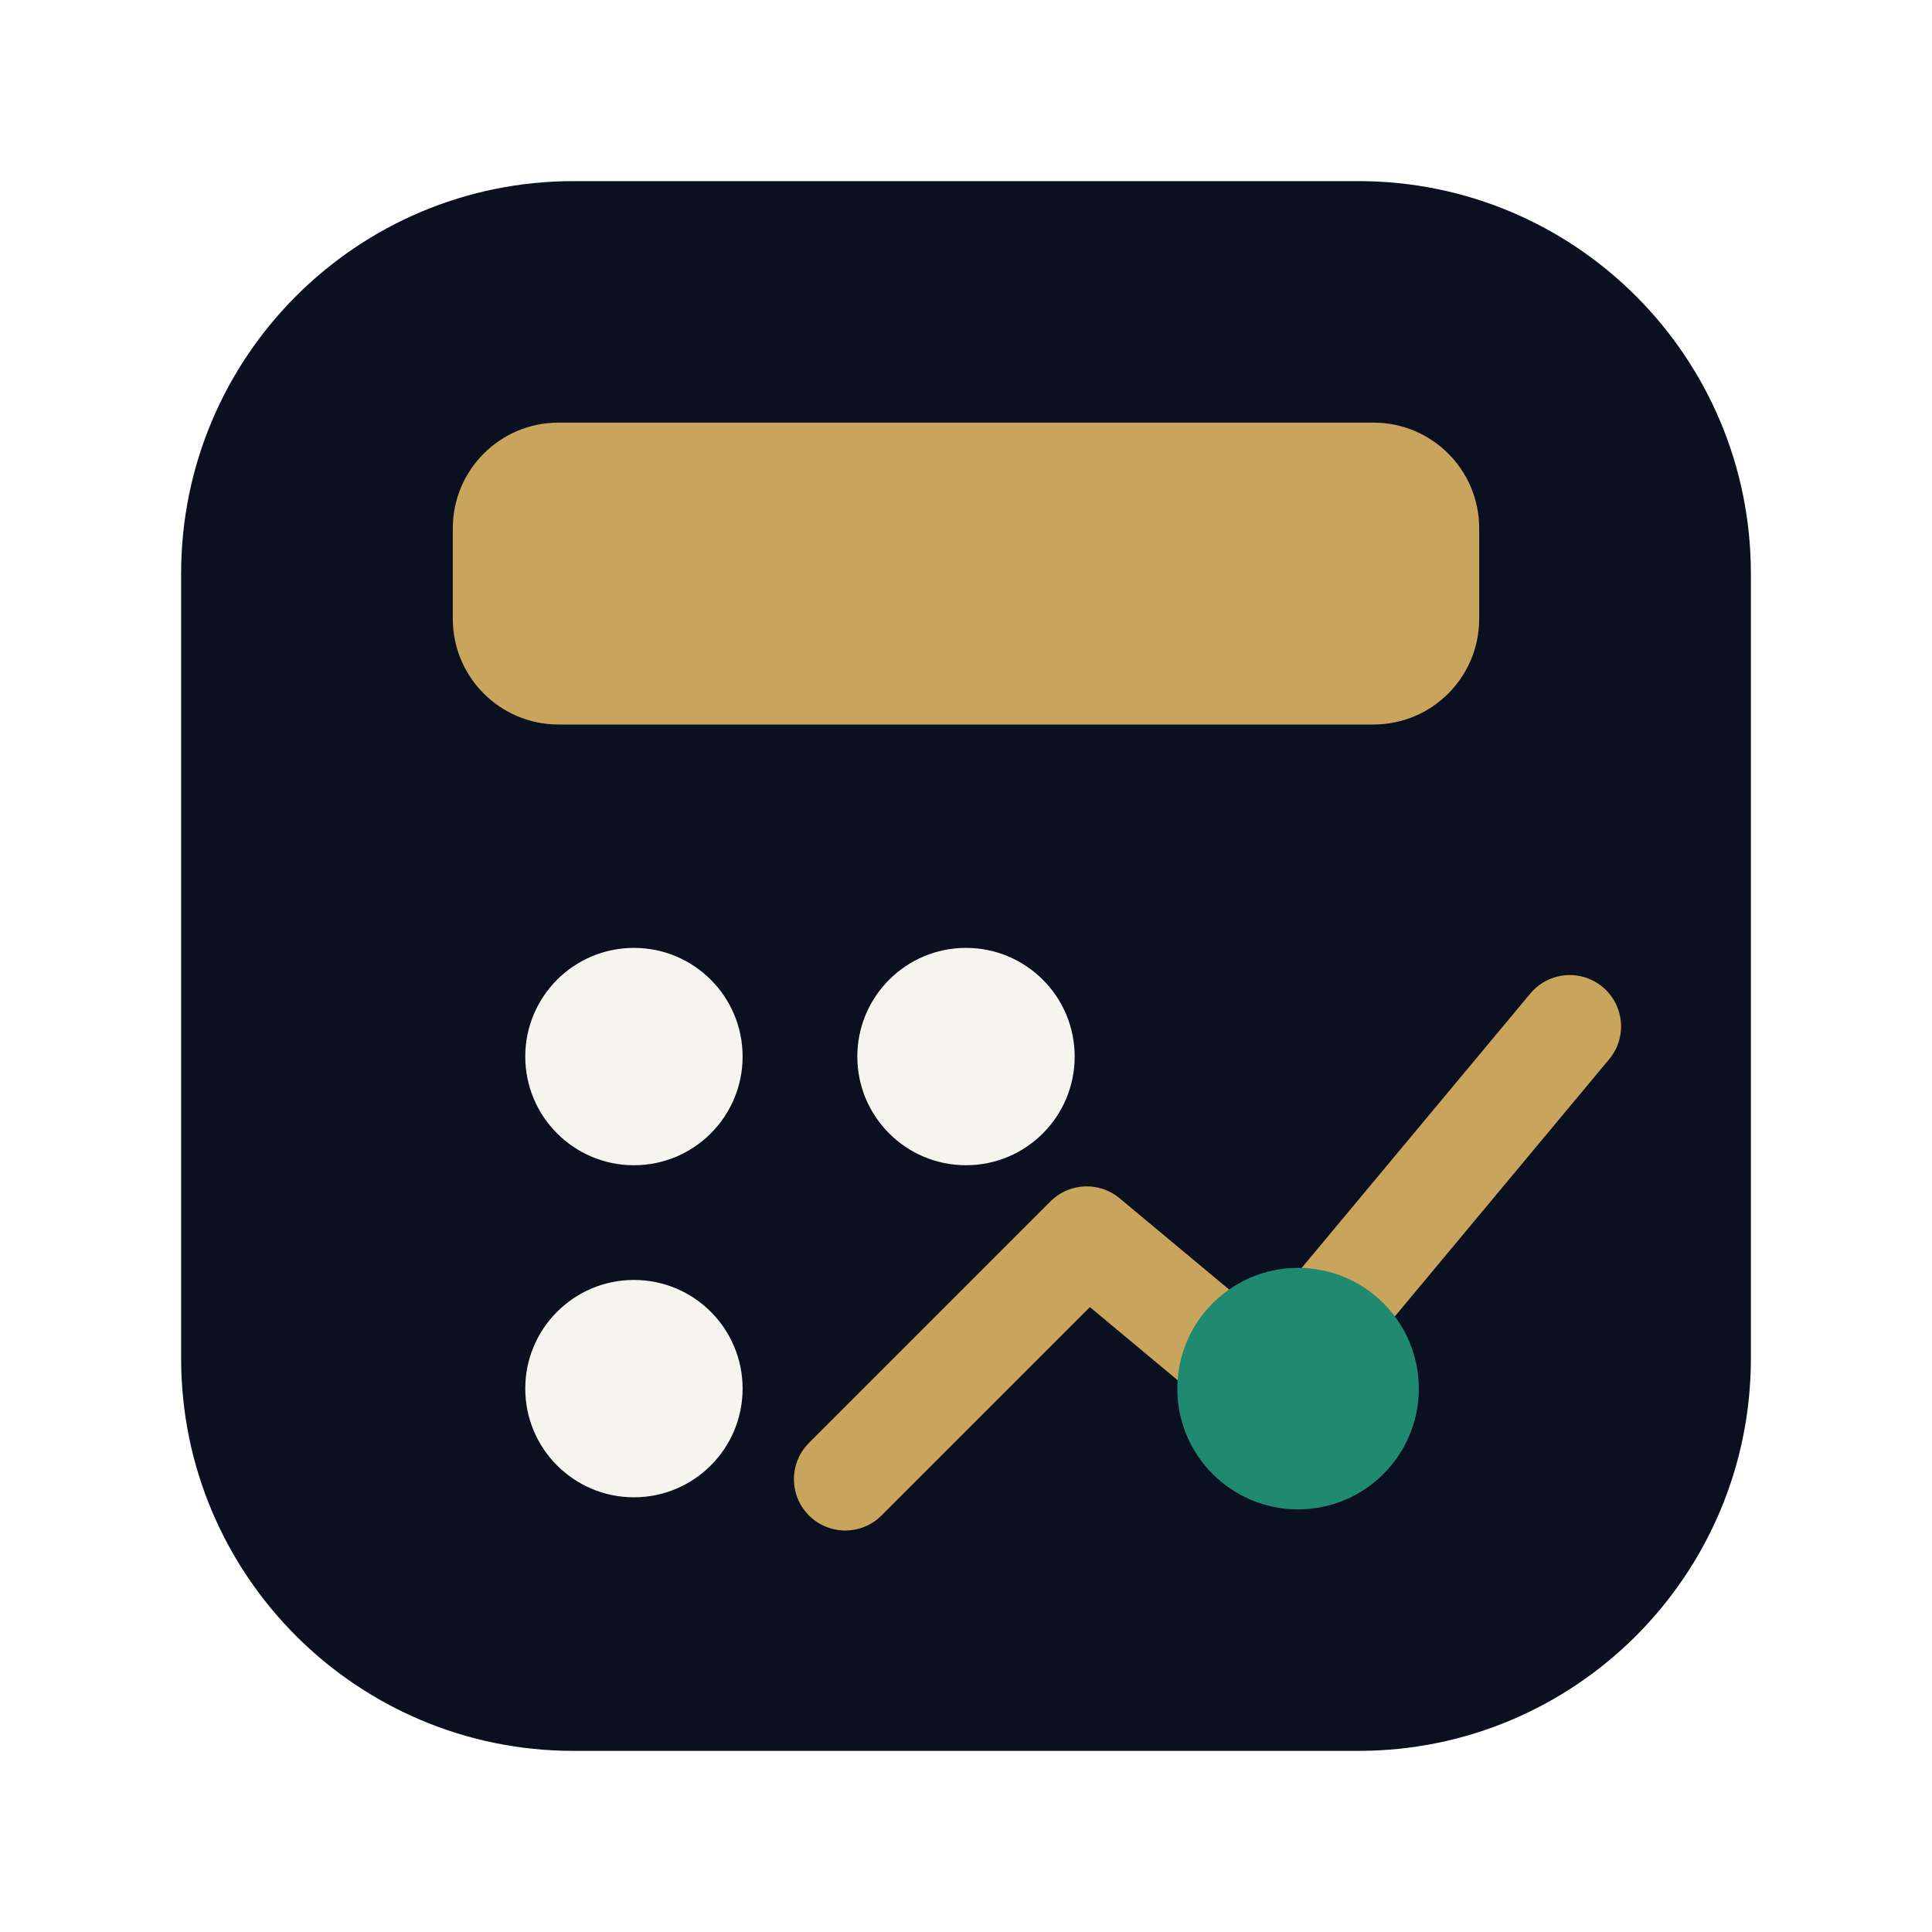
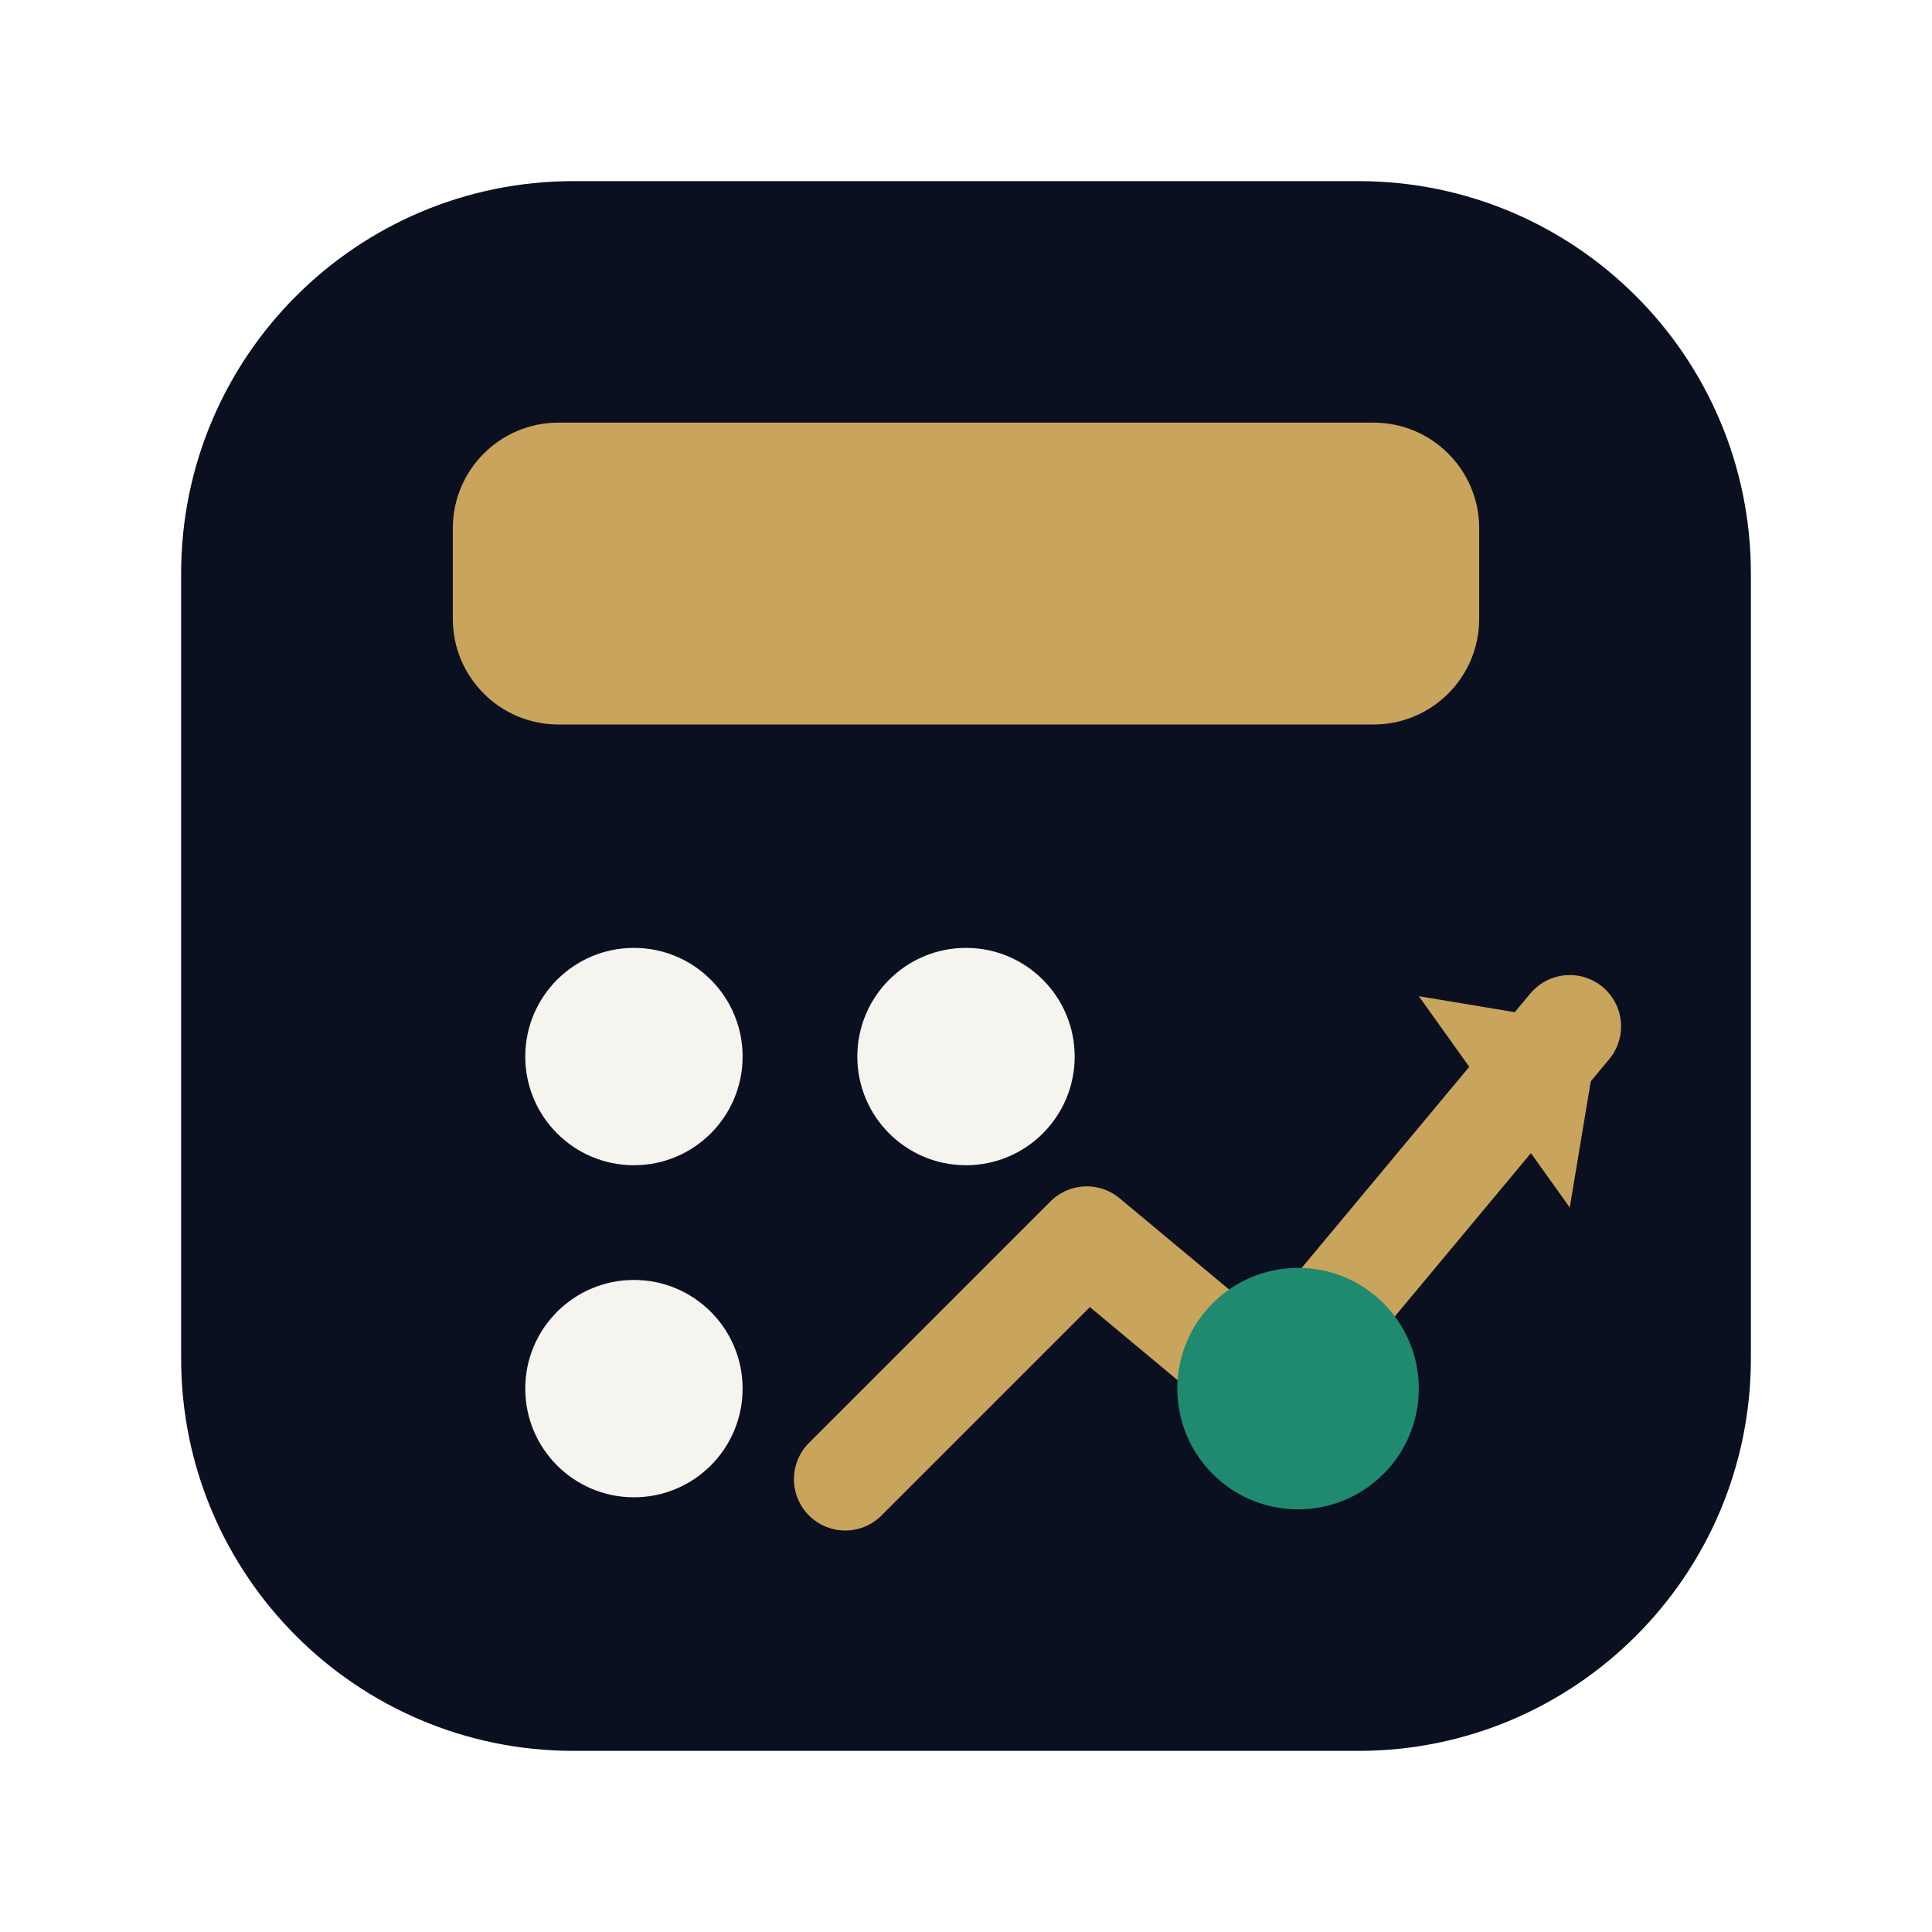
<svg xmlns="http://www.w3.org/2000/svg" width="64" height="64" viewBox="0 0 64 64" fill="none">
  <rect x="6" y="6" width="52" height="52" rx="13" fill="#0b1020" />
  <rect x="15" y="14" width="34" height="10" rx="3.5" fill="#c8a45c" />
  <circle cx="21" cy="35" r="3.6" fill="#f6f4ef" />
  <circle cx="32" cy="35" r="3.6" fill="#f6f4ef" />
  <circle cx="21" cy="46" r="3.6" fill="#f6f4ef" />
  <path d="M28 49 L36 41 L42 46 L52 34" stroke="#c8a45c" stroke-width="3.4" stroke-linecap="round" stroke-linejoin="round" />
+   <path d="M47 33 L53 34 L52 40 Z" fill="#c8a45c" />
  <circle cx="43" cy="46" r="4" fill="#1f8a70" />
</svg>
